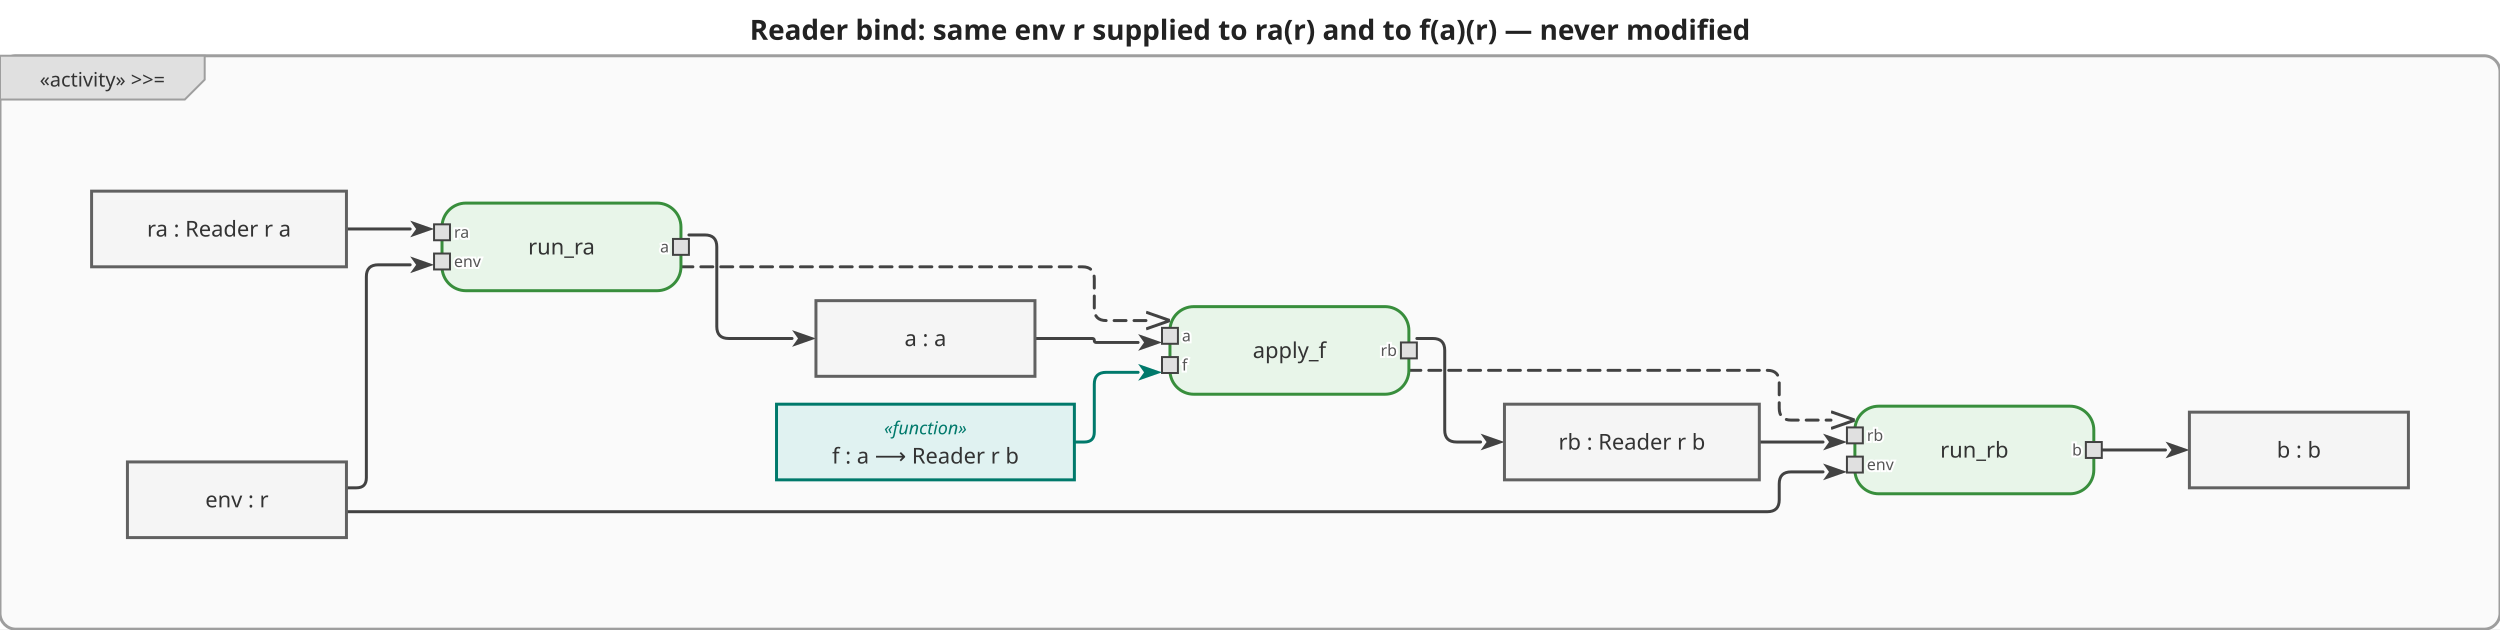
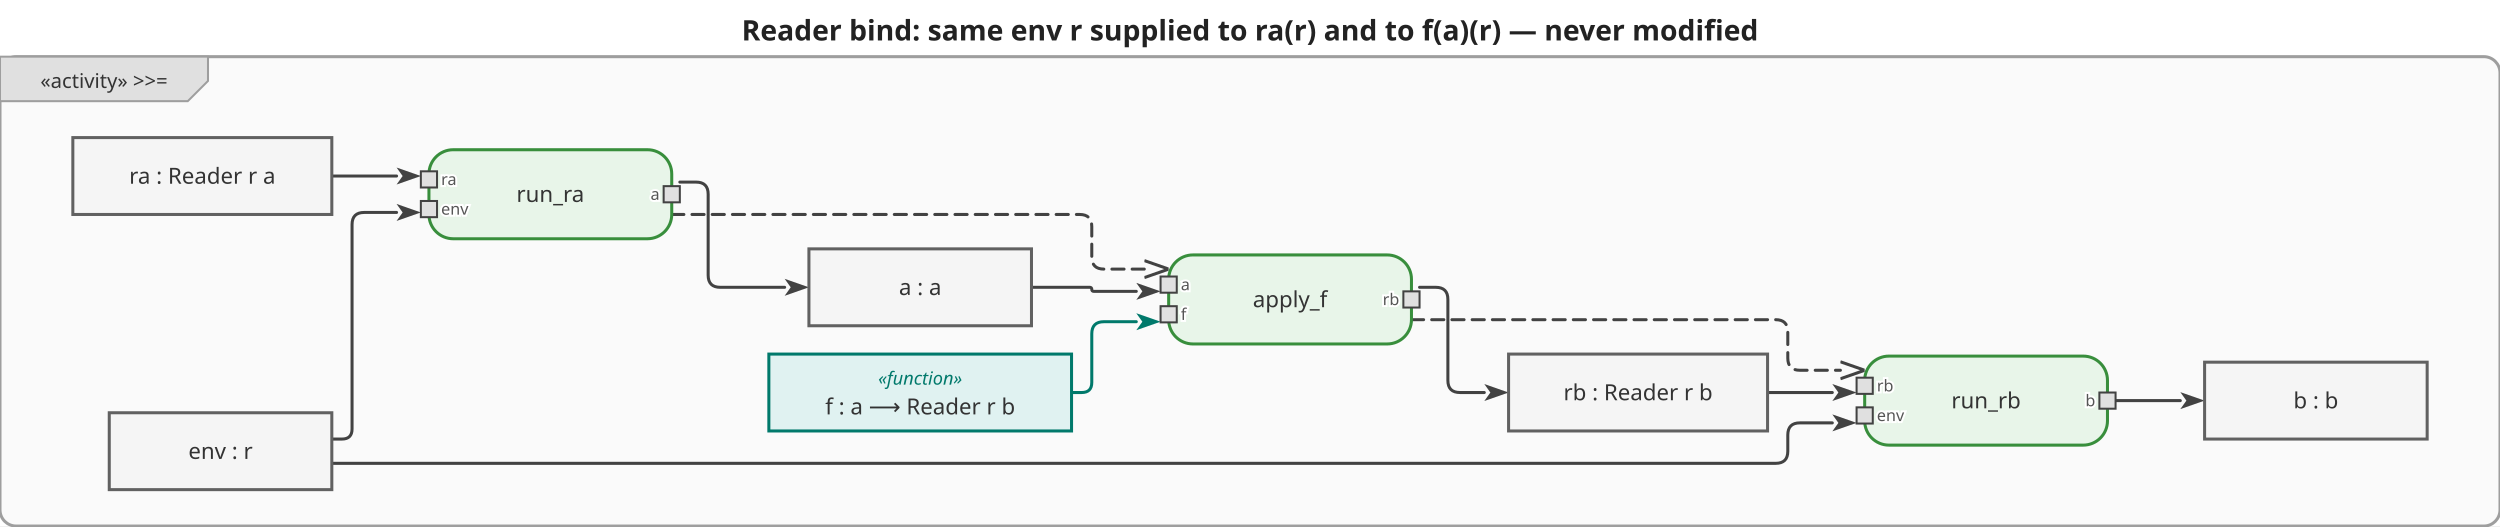
- <svg xmlns="http://www.w3.org/2000/svg" viewBox="0 0 1255.6 316" width="1255.6" height="316">
+ <svg xmlns="http://www.w3.org/2000/svg" viewBox="0 0 1235.6 260" width="1235.6" height="260">
  <defs>
    <marker id="arrowFilled" viewBox="0 0 10 10" refX="0" refY="5" markerWidth="8" markerHeight="8" orient="auto-start-reverse">
      <path d="M0,1.5 L10,5 L0,8.5 L2.5,5 Z" fill="#424242" />
    </marker>
    <marker id="arrowOpen" viewBox="0 0 10 10" refX="0" refY="5" markerWidth="8" markerHeight="8" orient="auto-start-reverse">
      <path d="M0,1.5 L10,5 L0,8.5" fill="none" stroke="#424242" stroke-width="1.25" />
    </marker>
    <marker id="arrowHof" viewBox="0 0 10 10" refX="0" refY="5" markerWidth="8" markerHeight="8" orient="auto-start-reverse">
      <path d="M0,1.5 L10,5 L0,8.5 L2.5,5 Z" fill="#00796b" />
    </marker>
  </defs>
-   <rect width="1255.6" height="316" fill="white" />
-   <text x="627.8" y="20" text-anchor="middle" font-size="14" font-weight="bold" font-family="sans-serif" fill="#222">Reader bind: same env r supplied to ra(r) and to f(a)(r) — never modified</text>
+   <rect width="1235.6" height="260" fill="white" />
+   <text x="617.8" y="20" text-anchor="middle" font-size="14" font-weight="bold" font-family="sans-serif" fill="#222">Reader bind: same env r supplied to ra(r) and to f(a)(r) — never modified</text>
  <g transform="translate(0,28)">
-     <rect x="0" y="0" width="1255.6" height="288" rx="8" fill="#fafafa" stroke="#9e9e9e" stroke-width="1.5" />
+     <rect x="0" y="0" width="1235.6" height="232" rx="8" fill="#fafafa" stroke="#9e9e9e" stroke-width="1.5" />
    <g class="diagram-frame-tab tab-activity">
      <path d="M0,0 L102.8,0 L102.8,12 L92.8,22 L0,22 Z" fill="#e0e0e0" stroke="#9e9e9e" stroke-width="1" />
      <text x="51.4" y="12" text-anchor="middle" font-size="10" font-family="sans-serif" dominant-baseline="middle" fill="#333">«activity» &gt;&gt;=</text>
    </g>
    <g class="edge">
-       <path d="M174.0,87.0 L206.0,87.0" fill="none" stroke="#424242" stroke-width="1.5" stroke-linejoin="round" stroke-linecap="round" marker-end="url(#arrowFilled)" />
+       <path d="M164.0,59.0 L196.0,59.0" fill="none" stroke="#424242" stroke-width="1.5" stroke-linejoin="round" stroke-linecap="round" marker-end="url(#arrowFilled)" />
    </g>
    <g class="edge">
-       <path d="M174.0,217.0 L179.0,217.0 Q184.0,217.0 184.0,212.0 L184.0,111.0 Q184.0,105.0 190.0,105.0 L206.0,105.0" fill="none" stroke="#424242" stroke-width="1.5" stroke-linejoin="round" stroke-linecap="round" marker-end="url(#arrowFilled)" />
+       <path d="M164.0,189.0 L169.0,189.0 Q174.0,189.0 174.0,184.0 L174.0,83.0 Q174.0,77.0 180.0,77.0 L196.0,77.0" fill="none" stroke="#424242" stroke-width="1.5" stroke-linejoin="round" stroke-linecap="round" marker-end="url(#arrowFilled)" />
    </g>
    <g class="edge">
-       <path d="M346.0,90.0 L354.0,90.0 Q360.0,90.0 360.0,96.0 L360.0,136.0 Q360.0,142.0 366.0,142.0 L397.8,142.0" fill="none" stroke="#424242" stroke-width="1.5" stroke-linejoin="round" stroke-linecap="round" marker-end="url(#arrowFilled)" />
+       <path d="M336.0,62.0 L344.0,62.0 Q350.0,62.0 350.0,68.0 L350.0,108.0 Q350.0,114.0 356.0,114.0 L387.8,114.0" fill="none" stroke="#424242" stroke-width="1.5" stroke-linejoin="round" stroke-linecap="round" marker-end="url(#arrowFilled)" />
    </g>
    <g class="edge">
-       <path d="M519.8,142.0 L548.6,142.0 Q549.6,142.0 549.6,143.0 L549.6,143.0 Q549.6,144.0 550.6,144.0 L571.6,144.0" fill="none" stroke="#424242" stroke-width="1.5" stroke-linejoin="round" stroke-linecap="round" marker-end="url(#arrowFilled)" />
+       <path d="M509.8,114.0 L538.6,114.0 Q539.6,114.0 539.6,115.0 L539.6,115.0 Q539.6,116.0 540.6,116.0 L561.6,116.0" fill="none" stroke="#424242" stroke-width="1.5" stroke-linejoin="round" stroke-linecap="round" marker-end="url(#arrowFilled)" />
    </g>
    <g class="edge hof-edge">
-       <path d="M539.6,194.0 L544.6,194.0 Q549.6,194.0 549.6,189.0 L549.6,165.0 Q549.6,159.0 555.6,159.0 L571.6,159.0" fill="none" stroke="#00796b" stroke-width="1.5" stroke-linejoin="round" stroke-linecap="round" marker-end="url(#arrowHof)" />
+       <path d="M529.6,166.0 L534.6,166.0 Q539.6,166.0 539.6,161.0 L539.6,137.0 Q539.6,131.0 545.6,131.0 L561.6,131.0" fill="none" stroke="#00796b" stroke-width="1.5" stroke-linejoin="round" stroke-linecap="round" marker-end="url(#arrowHof)" />
    </g>
    <g class="edge">
-       <path d="M711.6,142.0 L719.6,142.0 Q725.6,142.0 725.6,148.0 L725.6,188.0 Q725.6,194.0 731.6,194.0 L743.6,194.0" fill="none" stroke="#424242" stroke-width="1.5" stroke-linejoin="round" stroke-linecap="round" marker-end="url(#arrowFilled)" />
+       <path d="M701.6,114.0 L709.6,114.0 Q715.6,114.0 715.6,120.0 L715.6,160.0 Q715.6,166.0 721.6,166.0 L733.6,166.0" fill="none" stroke="#424242" stroke-width="1.5" stroke-linejoin="round" stroke-linecap="round" marker-end="url(#arrowFilled)" />
    </g>
    <g class="edge">
-       <path d="M883.6,194.0 L915.6,194.0" fill="none" stroke="#424242" stroke-width="1.5" stroke-linejoin="round" stroke-linecap="round" marker-end="url(#arrowFilled)" />
+       <path d="M873.6,166.0 L905.6,166.0" fill="none" stroke="#424242" stroke-width="1.5" stroke-linejoin="round" stroke-linecap="round" marker-end="url(#arrowFilled)" />
    </g>
    <g class="edge">
-       <path d="M174.0,229.0 L887.6,229.0 Q893.6,229.0 893.6,223.0 L893.6,215.0 Q893.6,209.0 899.6,209.0 L915.6,209.0" fill="none" stroke="#424242" stroke-width="1.5" stroke-linejoin="round" stroke-linecap="round" marker-end="url(#arrowFilled)" />
+       <path d="M164.0,201.0 L877.6,201.0 Q883.6,201.0 883.6,195.0 L883.6,187.0 Q883.6,181.0 889.6,181.0 L905.6,181.0" fill="none" stroke="#424242" stroke-width="1.5" stroke-linejoin="round" stroke-linecap="round" marker-end="url(#arrowFilled)" />
    </g>
    <g class="edge">
-       <path d="M1055.6,198.0 L1087.6,198.0" fill="none" stroke="#424242" stroke-width="1.5" stroke-linejoin="round" stroke-linecap="round" marker-end="url(#arrowFilled)" />
+       <path d="M1045.6,170.0 L1077.6,170.0" fill="none" stroke="#424242" stroke-width="1.5" stroke-linejoin="round" stroke-linecap="round" marker-end="url(#arrowFilled)" />
    </g>
    <g class="edge">
-       <path d="M342.0,106.0 L543.6,106.0 Q549.6,106.0 549.6,112.0 L549.6,127.0 Q549.6,133.0 555.6,133.0 L575.6,133.0" fill="none" stroke="#424242" stroke-width="1.5" stroke-linejoin="round" stroke-linecap="round" marker-end="url(#arrowOpen)" stroke-dasharray="6,4" />
+       <path d="M332.0,78.0 L533.6,78.0 Q539.6,78.0 539.6,84.0 L539.6,99.0 Q539.6,105.0 545.6,105.0 L565.6,105.0" fill="none" stroke="#424242" stroke-width="1.5" stroke-linejoin="round" stroke-linecap="round" marker-end="url(#arrowOpen)" stroke-dasharray="6,4" />
    </g>
    <g class="edge">
-       <path d="M707.6,158.0 L887.6,158.0 Q893.6,158.0 893.6,164.0 L893.6,177.0 Q893.6,183.0 899.6,183.0 L919.6,183.0" fill="none" stroke="#424242" stroke-width="1.5" stroke-linejoin="round" stroke-linecap="round" marker-end="url(#arrowOpen)" stroke-dasharray="6,4" />
+       <path d="M697.6,130.0 L877.6,130.0 Q883.6,130.0 883.6,136.0 L883.6,149.0 Q883.6,155.0 889.6,155.0 L909.6,155.0" fill="none" stroke="#424242" stroke-width="1.5" stroke-linejoin="round" stroke-linecap="round" marker-end="url(#arrowOpen)" stroke-dasharray="6,4" />
    </g>
    <g class="action-node">
-       <rect x="222" y="74" width="120" height="44" rx="12" fill="#e8f5e9" stroke="#388e3c" stroke-width="1.5" />
-       <text class="action-label" x="282" y="96" text-anchor="middle" font-size="11" font-family="sans-serif" dominant-baseline="middle" fill="#333">run_ra</text>
+       <rect x="212" y="46" width="120" height="44" rx="12" fill="#e8f5e9" stroke="#388e3c" stroke-width="1.5" />
+       <text class="action-label" x="272" y="68" text-anchor="middle" font-size="11" font-family="sans-serif" dominant-baseline="middle" fill="#333">run_ra</text>
      <g class="pin pin-in">
-         <rect x="218" y="84.667" width="8" height="8" fill="#e0e0e0" stroke="#424242" stroke-width="1" />
-         <text x="228" y="88.667" text-anchor="start" font-size="8" font-family="sans-serif" dominant-baseline="middle" fill="#555" stroke="white" stroke-width="2" paint-order="stroke fill">ra</text>
+         <rect x="208" y="56.667" width="8" height="8" fill="#e0e0e0" stroke="#424242" stroke-width="1" />
+         <text x="218" y="60.667" text-anchor="start" font-size="8" font-family="sans-serif" dominant-baseline="middle" fill="#555" stroke="white" stroke-width="2" paint-order="stroke fill">ra</text>
      </g>
      <g class="pin pin-in">
-         <rect x="218" y="99.333" width="8" height="8" fill="#e0e0e0" stroke="#424242" stroke-width="1" />
-         <text x="228" y="103.333" text-anchor="start" font-size="8" font-family="sans-serif" dominant-baseline="middle" fill="#555" stroke="white" stroke-width="2" paint-order="stroke fill">env</text>
+         <rect x="208" y="71.333" width="8" height="8" fill="#e0e0e0" stroke="#424242" stroke-width="1" />
+         <text x="218" y="75.333" text-anchor="start" font-size="8" font-family="sans-serif" dominant-baseline="middle" fill="#555" stroke="white" stroke-width="2" paint-order="stroke fill">env</text>
      </g>
      <g class="pin pin-out">
-         <rect x="338" y="92" width="8" height="8" fill="#e0e0e0" stroke="#424242" stroke-width="1" />
-         <text x="336" y="96" text-anchor="end" font-size="8" font-family="sans-serif" dominant-baseline="middle" fill="#555" stroke="white" stroke-width="2" paint-order="stroke fill">a</text>
+         <rect x="328" y="64" width="8" height="8" fill="#e0e0e0" stroke="#424242" stroke-width="1" />
+         <text x="326" y="68" text-anchor="end" font-size="8" font-family="sans-serif" dominant-baseline="middle" fill="#555" stroke="white" stroke-width="2" paint-order="stroke fill">a</text>
      </g>
    </g>
    <g class="action-node">
-       <rect x="587.6" y="126" width="120" height="44" rx="12" fill="#e8f5e9" stroke="#388e3c" stroke-width="1.5" />
-       <text class="action-label" x="647.6" y="148" text-anchor="middle" font-size="11" font-family="sans-serif" dominant-baseline="middle" fill="#333">apply_f</text>
+       <rect x="577.6" y="98" width="120" height="44" rx="12" fill="#e8f5e9" stroke="#388e3c" stroke-width="1.5" />
+       <text class="action-label" x="637.6" y="120" text-anchor="middle" font-size="11" font-family="sans-serif" dominant-baseline="middle" fill="#333">apply_f</text>
      <g class="pin pin-in">
-         <rect x="583.6" y="136.667" width="8" height="8" fill="#e0e0e0" stroke="#424242" stroke-width="1" />
-         <text x="593.6" y="140.667" text-anchor="start" font-size="8" font-family="sans-serif" dominant-baseline="middle" fill="#555" stroke="white" stroke-width="2" paint-order="stroke fill">a</text>
+         <rect x="573.6" y="108.667" width="8" height="8" fill="#e0e0e0" stroke="#424242" stroke-width="1" />
+         <text x="583.6" y="112.667" text-anchor="start" font-size="8" font-family="sans-serif" dominant-baseline="middle" fill="#555" stroke="white" stroke-width="2" paint-order="stroke fill">a</text>
      </g>
      <g class="pin pin-in">
-         <rect x="583.6" y="151.333" width="8" height="8" fill="#e0e0e0" stroke="#424242" stroke-width="1" />
-         <text x="593.6" y="155.333" text-anchor="start" font-size="8" font-family="sans-serif" dominant-baseline="middle" fill="#555" stroke="white" stroke-width="2" paint-order="stroke fill">f</text>
+         <rect x="573.6" y="123.333" width="8" height="8" fill="#e0e0e0" stroke="#424242" stroke-width="1" />
+         <text x="583.6" y="127.333" text-anchor="start" font-size="8" font-family="sans-serif" dominant-baseline="middle" fill="#555" stroke="white" stroke-width="2" paint-order="stroke fill">f</text>
      </g>
      <g class="pin pin-out">
-         <rect x="703.6" y="144" width="8" height="8" fill="#e0e0e0" stroke="#424242" stroke-width="1" />
-         <text x="701.6" y="148" text-anchor="end" font-size="8" font-family="sans-serif" dominant-baseline="middle" fill="#555" stroke="white" stroke-width="2" paint-order="stroke fill">rb</text>
+         <rect x="693.6" y="116" width="8" height="8" fill="#e0e0e0" stroke="#424242" stroke-width="1" />
+         <text x="691.6" y="120" text-anchor="end" font-size="8" font-family="sans-serif" dominant-baseline="middle" fill="#555" stroke="white" stroke-width="2" paint-order="stroke fill">rb</text>
      </g>
    </g>
    <g class="action-node">
-       <rect x="931.6" y="176" width="120" height="44" rx="12" fill="#e8f5e9" stroke="#388e3c" stroke-width="1.5" />
-       <text class="action-label" x="991.6" y="198" text-anchor="middle" font-size="11" font-family="sans-serif" dominant-baseline="middle" fill="#333">run_rb</text>
+       <rect x="921.6" y="148" width="120" height="44" rx="12" fill="#e8f5e9" stroke="#388e3c" stroke-width="1.5" />
+       <text class="action-label" x="981.6" y="170" text-anchor="middle" font-size="11" font-family="sans-serif" dominant-baseline="middle" fill="#333">run_rb</text>
      <g class="pin pin-in">
-         <rect x="927.6" y="186.667" width="8" height="8" fill="#e0e0e0" stroke="#424242" stroke-width="1" />
-         <text x="937.6" y="190.667" text-anchor="start" font-size="8" font-family="sans-serif" dominant-baseline="middle" fill="#555" stroke="white" stroke-width="2" paint-order="stroke fill">rb</text>
+         <rect x="917.6" y="158.667" width="8" height="8" fill="#e0e0e0" stroke="#424242" stroke-width="1" />
+         <text x="927.6" y="162.667" text-anchor="start" font-size="8" font-family="sans-serif" dominant-baseline="middle" fill="#555" stroke="white" stroke-width="2" paint-order="stroke fill">rb</text>
      </g>
      <g class="pin pin-in">
-         <rect x="927.6" y="201.333" width="8" height="8" fill="#e0e0e0" stroke="#424242" stroke-width="1" />
-         <text x="937.6" y="205.333" text-anchor="start" font-size="8" font-family="sans-serif" dominant-baseline="middle" fill="#555" stroke="white" stroke-width="2" paint-order="stroke fill">env</text>
+         <rect x="917.6" y="173.333" width="8" height="8" fill="#e0e0e0" stroke="#424242" stroke-width="1" />
+         <text x="927.6" y="177.333" text-anchor="start" font-size="8" font-family="sans-serif" dominant-baseline="middle" fill="#555" stroke="white" stroke-width="2" paint-order="stroke fill">env</text>
      </g>
      <g class="pin pin-out">
-         <rect x="1047.6" y="194" width="8" height="8" fill="#e0e0e0" stroke="#424242" stroke-width="1" />
-         <text x="1045.6" y="198" text-anchor="end" font-size="8" font-family="sans-serif" dominant-baseline="middle" fill="#555" stroke="white" stroke-width="2" paint-order="stroke fill">b</text>
+         <rect x="1037.6" y="166" width="8" height="8" fill="#e0e0e0" stroke="#424242" stroke-width="1" />
+         <text x="1035.6" y="170" text-anchor="end" font-size="8" font-family="sans-serif" dominant-baseline="middle" fill="#555" stroke="white" stroke-width="2" paint-order="stroke fill">b</text>
      </g>
    </g>
    <g class="object-node">
-       <rect x="46" y="68" width="128" height="38" fill="#f5f5f5" stroke="#616161" stroke-width="1.5" />
-       <text x="110" y="87" text-anchor="middle" font-size="11" font-family="sans-serif" dominant-baseline="middle" fill="#333">ra : Reader r a</text>
+       <rect x="36" y="40" width="128" height="38" fill="#f5f5f5" stroke="#616161" stroke-width="1.5" />
+       <text x="100" y="59" text-anchor="middle" font-size="11" font-family="sans-serif" dominant-baseline="middle" fill="#333">ra : Reader r a</text>
    </g>
    <g class="object-node hof">
-       <rect x="390" y="175" width="149.6" height="38" fill="#e0f2f1" stroke="#00796b" stroke-width="1.5" />
-       <text x="464.8" y="187" text-anchor="middle" font-size="9" font-style="italic" font-family="sans-serif" dominant-baseline="middle" fill="#00796b">«function»</text>
-       <text x="464.8" y="201" text-anchor="middle" font-size="11" font-family="sans-serif" dominant-baseline="middle" fill="#333">f : a ⟶ Reader r b</text>
+       <rect x="380" y="147" width="149.6" height="38" fill="#e0f2f1" stroke="#00796b" stroke-width="1.5" />
+       <text x="454.8" y="159" text-anchor="middle" font-size="9" font-style="italic" font-family="sans-serif" dominant-baseline="middle" fill="#00796b">«function»</text>
+       <text x="454.8" y="173" text-anchor="middle" font-size="11" font-family="sans-serif" dominant-baseline="middle" fill="#333">f : a ⟶ Reader r b</text>
    </g>
    <g class="object-node">
-       <rect x="64" y="204" width="110" height="38" fill="#f5f5f5" stroke="#616161" stroke-width="1.5" />
-       <text x="119" y="223" text-anchor="middle" font-size="11" font-family="sans-serif" dominant-baseline="middle" fill="#333">env : r</text>
+       <rect x="54" y="176" width="110" height="38" fill="#f5f5f5" stroke="#616161" stroke-width="1.5" />
+       <text x="109" y="195" text-anchor="middle" font-size="11" font-family="sans-serif" dominant-baseline="middle" fill="#333">env : r</text>
    </g>
    <g class="object-node">
-       <rect x="409.8" y="123" width="110" height="38" fill="#f5f5f5" stroke="#616161" stroke-width="1.5" />
-       <text x="464.8" y="142" text-anchor="middle" font-size="11" font-family="sans-serif" dominant-baseline="middle" fill="#333">a : a</text>
+       <rect x="399.8" y="95" width="110" height="38" fill="#f5f5f5" stroke="#616161" stroke-width="1.5" />
+       <text x="454.8" y="114" text-anchor="middle" font-size="11" font-family="sans-serif" dominant-baseline="middle" fill="#333">a : a</text>
    </g>
    <g class="object-node">
-       <rect x="755.6" y="175" width="128" height="38" fill="#f5f5f5" stroke="#616161" stroke-width="1.5" />
-       <text x="819.6" y="194" text-anchor="middle" font-size="11" font-family="sans-serif" dominant-baseline="middle" fill="#333">rb : Reader r b</text>
+       <rect x="745.6" y="147" width="128" height="38" fill="#f5f5f5" stroke="#616161" stroke-width="1.5" />
+       <text x="809.6" y="166" text-anchor="middle" font-size="11" font-family="sans-serif" dominant-baseline="middle" fill="#333">rb : Reader r b</text>
    </g>
    <g class="object-node">
-       <rect x="1099.6" y="179" width="110" height="38" fill="#f5f5f5" stroke="#616161" stroke-width="1.5" />
-       <text x="1154.6" y="198" text-anchor="middle" font-size="11" font-family="sans-serif" dominant-baseline="middle" fill="#333">b : b</text>
+       <rect x="1089.6" y="151" width="110" height="38" fill="#f5f5f5" stroke="#616161" stroke-width="1.5" />
+       <text x="1144.6" y="170" text-anchor="middle" font-size="11" font-family="sans-serif" dominant-baseline="middle" fill="#333">b : b</text>
    </g>
  </g>
</svg>
